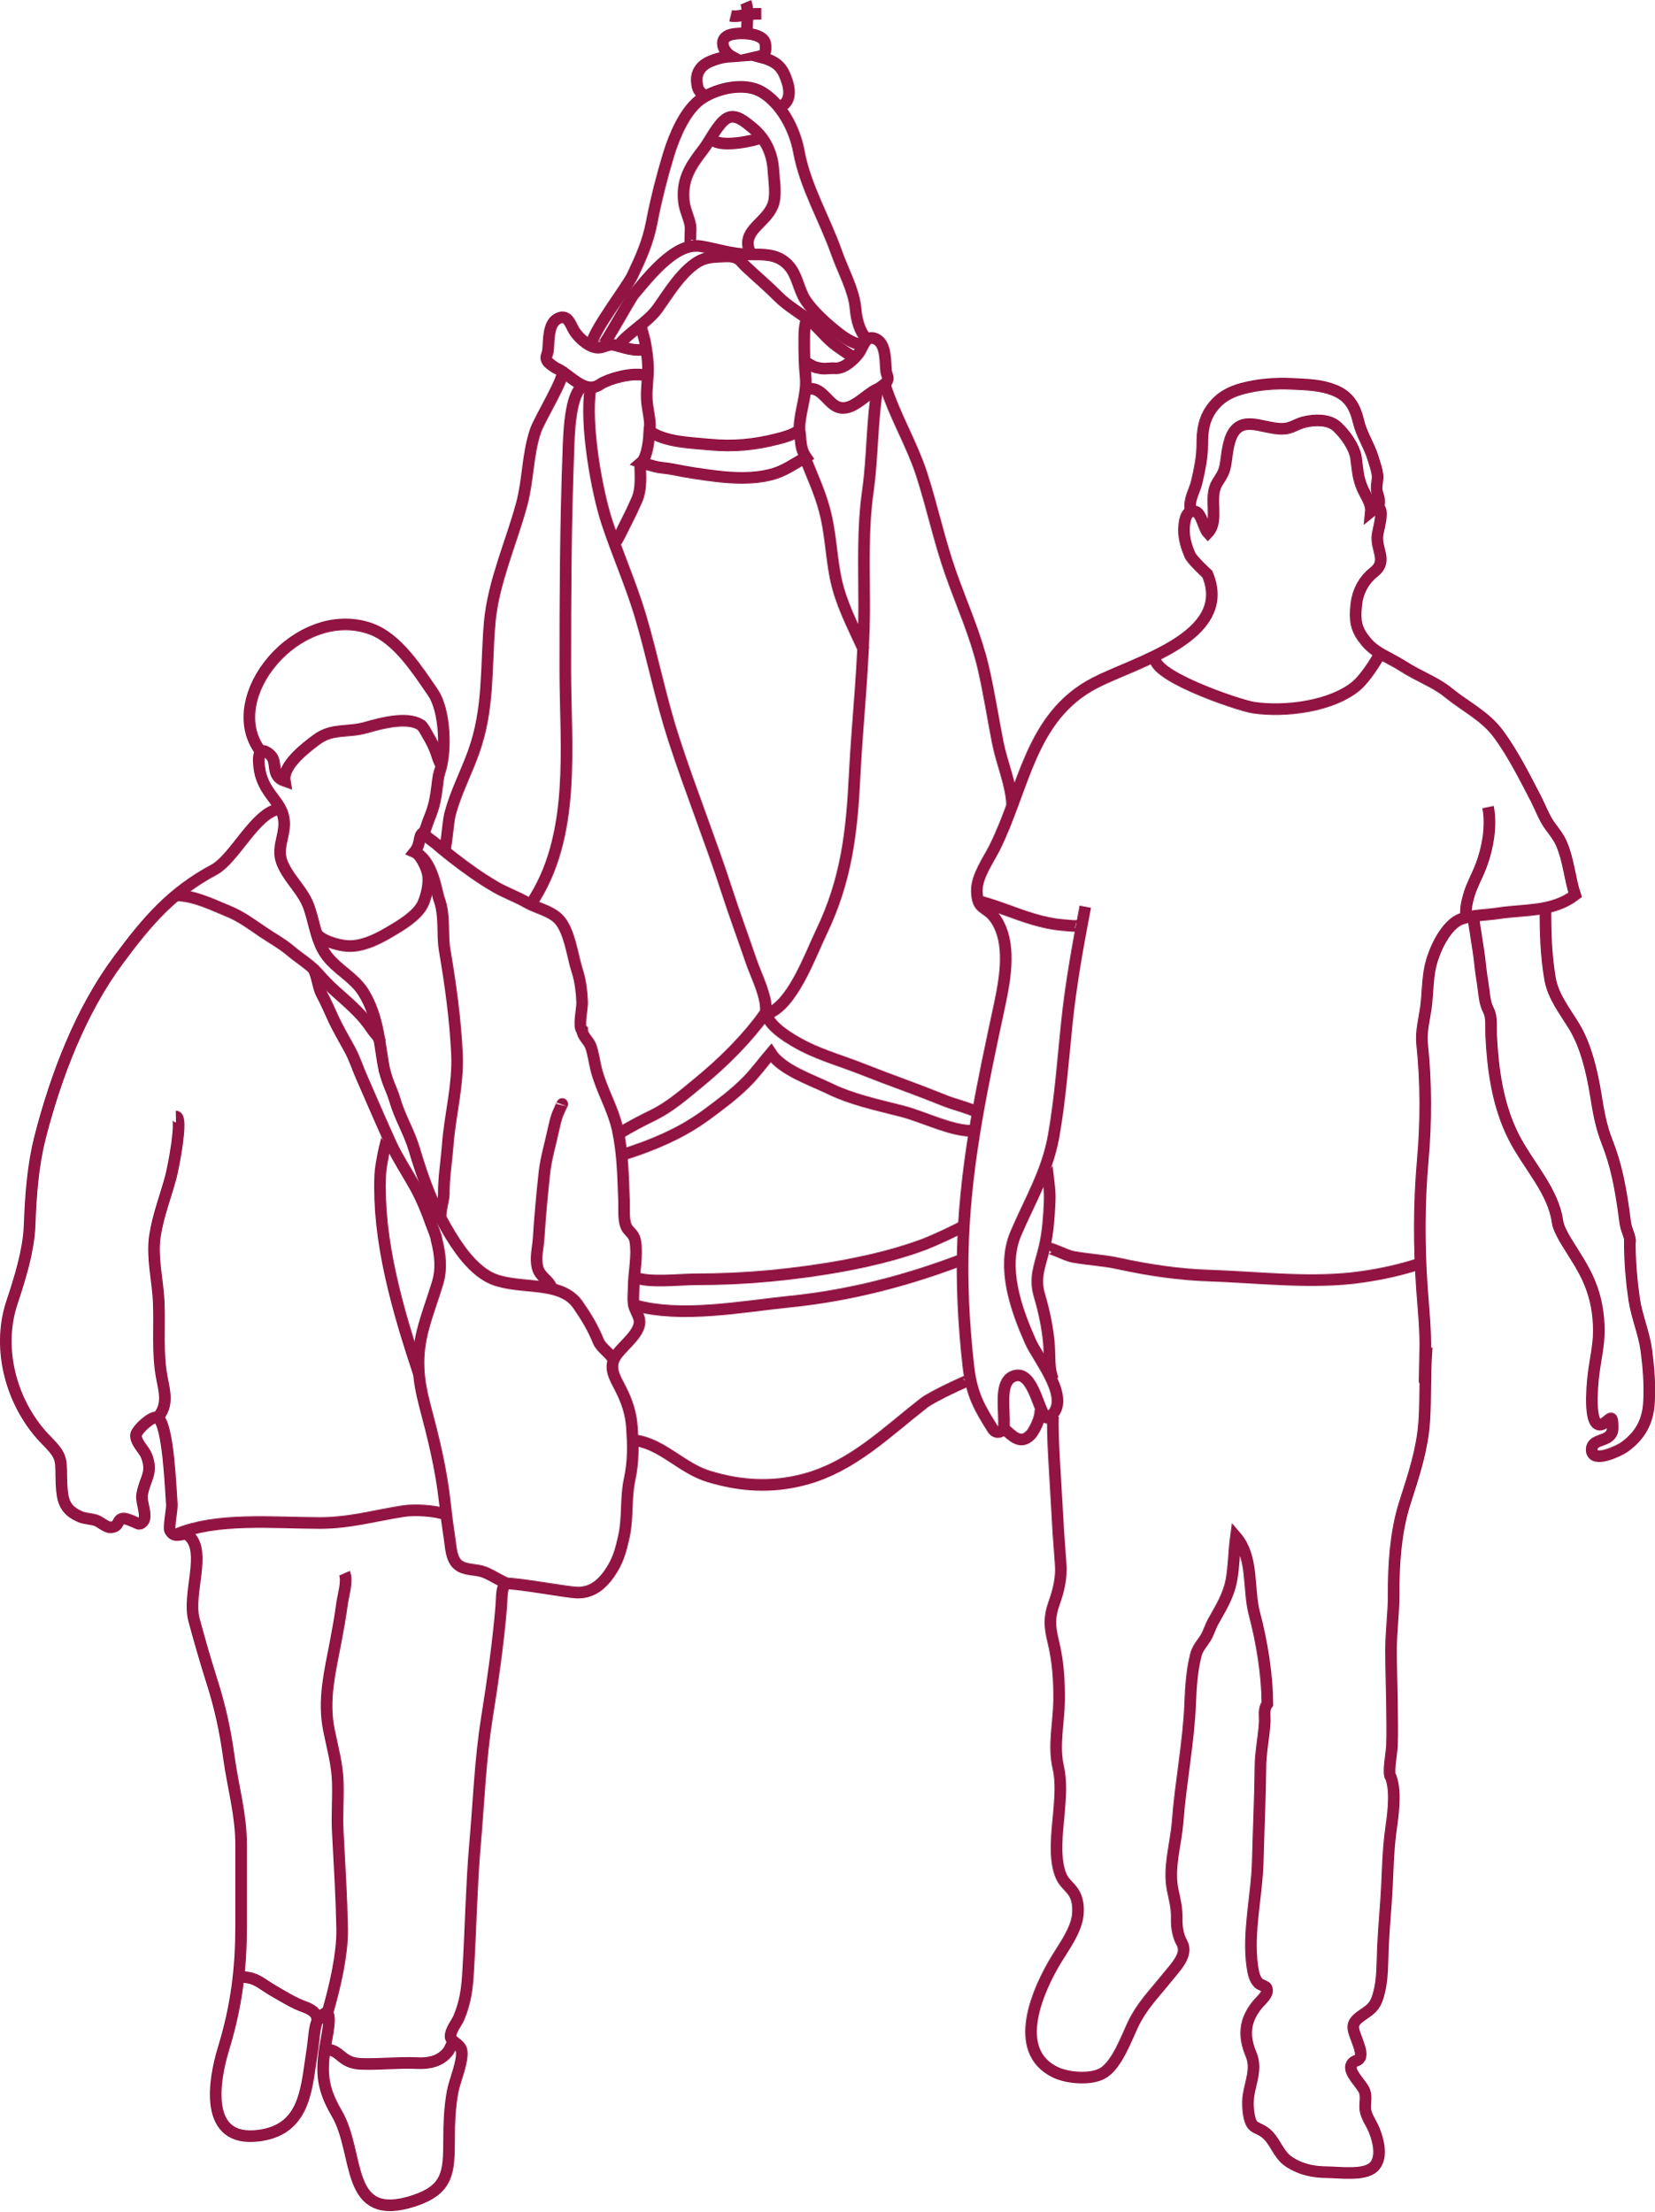
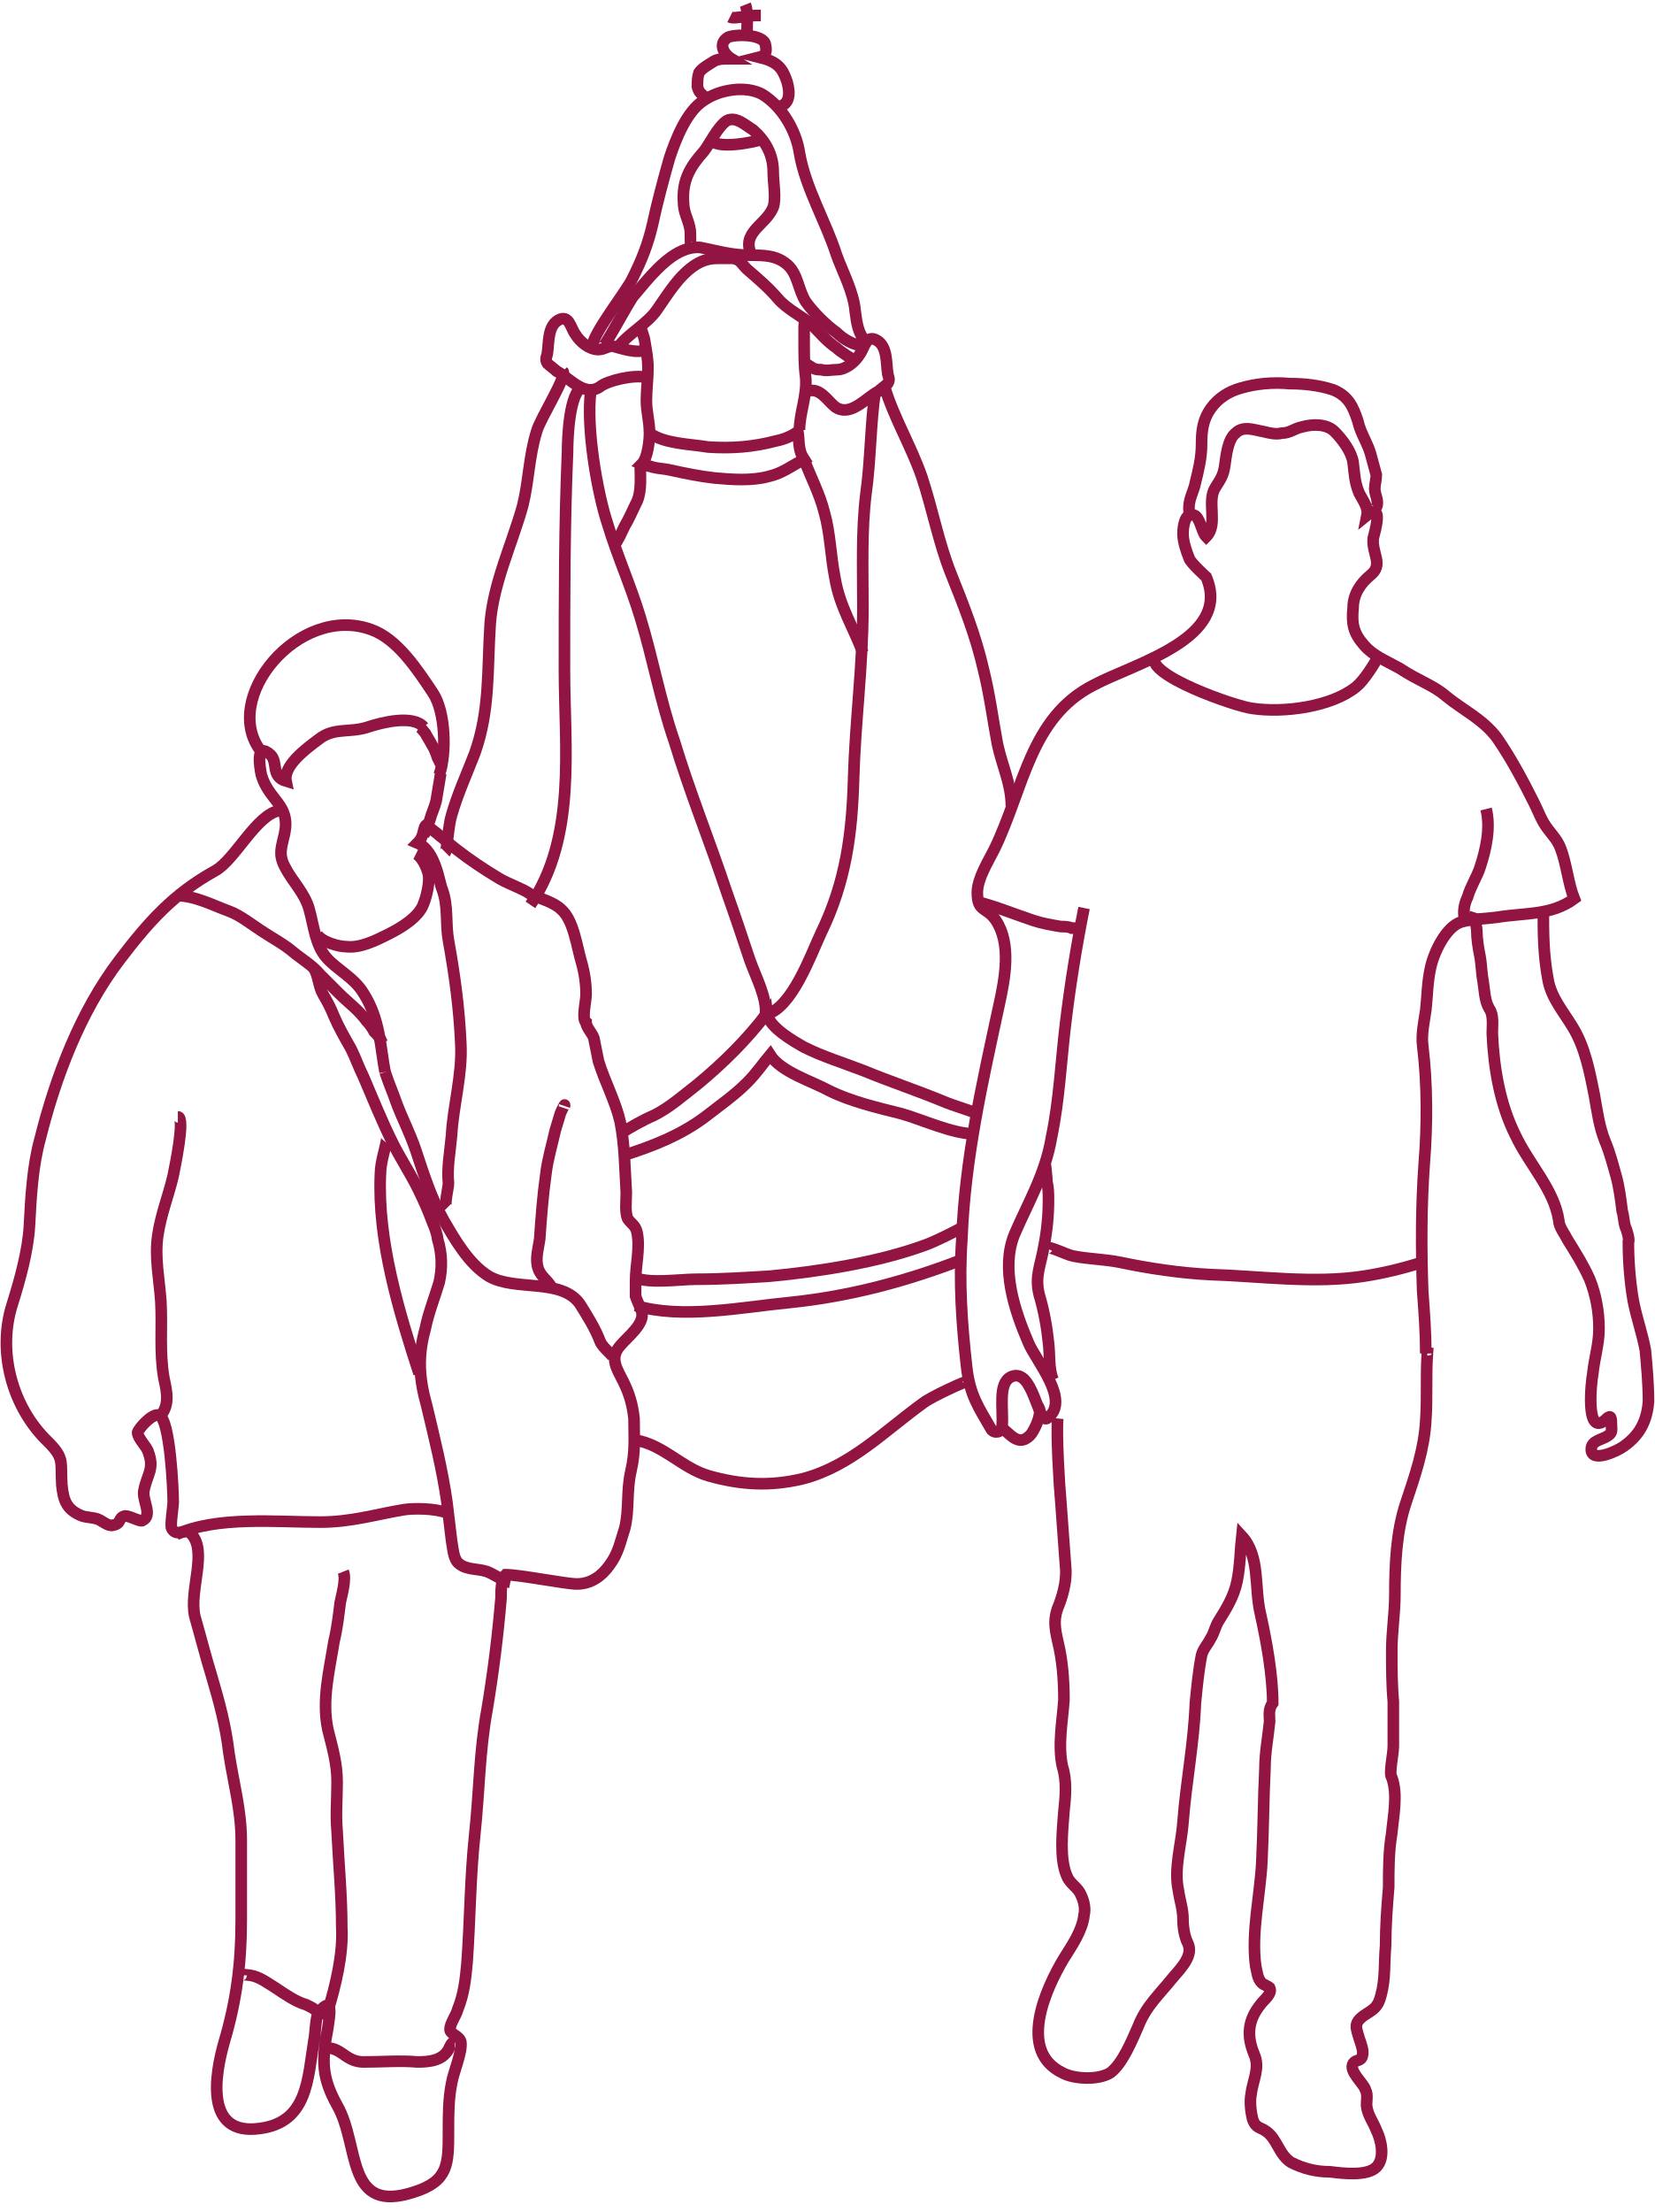
- <svg xmlns="http://www.w3.org/2000/svg" id="Capa_2" data-name="Capa 2" viewBox="0 0 106.79 142.71">
-   <defs>
-     <style>
-       .cls-1 {
-         fill: none;
-         stroke: #911443;
-         stroke-miterlimit: 10;
-         stroke-width: .75px;
-       }
-     </style>
-   </defs>
-   <g id="Capa_36" data-name="Capa 36">
+ <svg xmlns="http://www.w3.org/2000/svg" version="1.1" id="Capa_2_00000139259351482802251060000015239596367512749955_" x="0px" y="0px" viewBox="0 0 107 143" style="enable-background:new 0 0 107 143;" xml:space="preserve">
+   <style type="text/css">
+ 	.st0{fill:none;stroke:#911443;stroke-width:0.75;stroke-miterlimit:10;}
+ </style>
+   <g id="Capa_36">
    <g>
-       <path class="cls-1" d="M70.04,58.52c-.47,2.46-.93,4.98-1.19,7.5s-.43,4.89-.85,7.29c-.42,2.36-1.54,4.18-2.45,6.32-.93,2.2.03,4.88.95,6.96.52,1.17,2.78,3.82,1.18,4.91-.6.28-.88-3.28-2.31-2.66-.9.39-.53,2.08-.58,3.24-.02.37-.51.48-.71.17-.85-1.36-1.38-2.21-1.59-4.11-.3-2.68-.45-5.45-.33-8.21.22-5.23,1.27-10.03,2.35-15.07.38-1.78.76-4.04-.25-5.53-.61-.9-1.2-.53-1.22-1.84-.01-.93.74-1.97,1.14-2.76,1.93-3.87,2.3-8.47,6.45-10.64,2.61-1.37,9-2.97,7.29-7.03,0,0-.99-.91-1.13-1.24-.21-.49-.39-1.07-.38-1.6,0-.4.07-1.38.72-1.21.41.1.54,1.08.82,1.38.77-.8,0-2.28.61-3.24.34-.54.47-.7.56-1.36s.18-1.68.7-2.14,1.25-.24,1.82-.13c.4.08.81.18,1.22.15.49-.03.84-.32,1.31-.43.68-.17,1.61-.19,2.13.31.5.47,1.11,1.3,1.21,1.99.11.8.11,1.3.44,2.04.2.44.57.94.52,1.43,1.11-.92.48,1.12.43,1.5-.14.95.69,1.69-.23,2.41-.63.49-1.05,1.23-1.14,2.09-.12,1.05-.03,1.63.66,2.44.59.7,1.4.95,2.26,1.49,1.16.75,2.19,1.08,3.01,1.76,1.12.92,2.38,1.49,3.27,2.71.94,1.29,1.67,2.76,2.4,4.16.29.57.52,1.22.89,1.73.29.4.55.69.76,1.18.45,1.05.53,2.26.87,3.28-1.47,1.12-3.24.92-4.99,1.19-.73.11-1.64.11-2.33.35-1.02.35-1.78,2.03-2.01,3.02-.2.88-.18,1.82-.3,2.72-.1.72-.32,1.55-.25,2.28.27,2.48.27,5.07.05,7.55-.25,2.82-.25,5.53-.05,8.35.1,1.34.24,2.69.21,4.04.04-.1,0,.02.07.03-.1,1.45-.04,2.91-.13,4.35-.11,1.9-.7,3.61-1.28,5.43-.58,1.85-.71,3.95-.7,5.87,0,1.2-.17,2.36-.17,3.57,0,1.1.04,2.2.06,3.3,0,.98.04,1.92,0,2.89-.02.46-.3,1.84-.06,2.02.36,1.07.1,2.52-.04,3.62-.15,1.19-.17,2.31-.23,3.51s-.19,2.51-.25,3.77c-.05,1.08,0,2.13-.3,3.17-.23.78-.5.89-1.13,1.34-.7.5-.51.82-.26,1.51.1.28.31.77.24,1.07-.08.37-.4.21-.57.52-.28.51.66,1.27.83,1.74.15.43,0,.78.05,1.17.06.49.4.9.58,1.36.26.65.56,1.78-.04,2.36s-2.21.35-2.96.34c-.9,0-1.73-.17-2.47-.65-.79-.5-.91-1.46-1.65-1.96-.43-.29-.73-.23-.89-.75-.14-.44-.18-1.12-.11-1.59.14-.91.55-1.73.17-2.65-.49-1.17-.45-2.16.4-3.21.22-.28.79-.7.59-1.1-.05-.09-.4-.19-.5-.28-.28-.28-.35-.7-.41-1.09-.32-2.2.3-4.59.35-6.8.05-1.99.15-3.98.17-5.97,0-1.04.22-1.98.28-2.99.02-.4-.1-.85.17-1.19,0-1.81-.36-4.04-.83-5.79-.44-1.65-.04-3.65-1.2-5-.13.95-.12,1.91-.3,2.86-.19.97-.68,1.75-1.15,2.59-.2.35-.3.75-.51,1.09-.24.39-.52.65-.63,1.12-.25.98-.32,2.06-.36,3.07-.1,2.56-.62,5.12-.81,7.67-.11,1.43-.62,2.96-.32,4.4.15.73.28,1.15.26,1.92-.01.5.09,1.06.33,1.49.44.77-.44,1.61-.96,2.26-.83,1.04-1.65,1.84-2.22,3.07-.43.92-.98,2.44-1.83,3.03-.77.53-2.35.38-3.13.01-2.94-1.39-1.13-5.39.08-7.36.49-.8,1.23-1.81,1.34-2.77.05-.44.02-.92-.17-1.32-.22-.46-.66-.71-.87-1.16-.53-1.13-.28-2.93-.17-4.16.08-.94.17-2.02-.05-2.94-.32-1.38.04-2.89.06-4.3.01-1.33-.07-2.56-.39-3.85-.22-.9-.26-1.52.06-2.41.29-.81.5-1.66.43-2.54-.11-1.38-.2-2.75-.27-4.14-.05-1.03-.3-4.44-.22-5.39" />
-       <path class="cls-1" d="M63.12,58.15c1.18.29,2.41.84,3.61,1.19.59.17,1.2.31,1.8.36.23.02.49.04.7.06s.59-.05.5.05" />
-       <path class="cls-1" d="M67.96,89.04c-.3-.73-.2-1.56-.27-2.38-.09-.99-.32-2.08-.61-3.05-.35-1.17.05-1.94.32-3.09.23-.97.3-1.99.34-2.97.02-.42-.01-.82-.06-1.22-.03-.3-.14-1.09-.11-1.1" />
-       <path class="cls-1" d="M67.56,80.59c.13-.16,1.2.44,1.65.52.98.19,1.98.22,2.97.44,1.92.42,3.91.72,5.88.78,3.19.11,6.69.55,9.86.08,1.31-.19,2.53-.46,3.76-.87" />
-       <path class="cls-1" d="M74.62,42.27c-.83,1.18,5.33,3.26,6.27,3.4,2.03.31,5.1-.08,6.67-1.43.51-.44,1.22-1.5,1.5-2.07" />
-       <path class="cls-1" d="M76.83,32.97c-.13-.76.28-1.3.4-1.85.19-.81.36-1.62.36-2.45s.09-1.59.6-2.3,1.16-1.06,1.95-1.28c1.04-.28,2.13-.37,3.21-.32.93.05,1.87.06,2.75.41.96.38,1.35,1.08,1.57,2.02.2.86.7,1.55.95,2.4.1.35.24.71.28,1.07.03.29-.07.57-.06.86.02.44.33.79.06,1.19" />
-       <path class="cls-1" d="M94.64,59.21c-.1-.45.03-1,.15-1.41.18-.65.55-1.28.79-1.92.44-1.15.69-2.61.45-3.79" />
-       <path class="cls-1" d="M99.73,58.59c0,1.56.04,3.03.3,4.57.2,1.17.97,2.11,1.56,3.09.77,1.27,1.15,2.94,1.39,4.4.17,1.06.33,2.03.73,3.04.29.74.51,1.47.68,2.23s.29,1.52.4,2.28c.05.33.07.66.15.99.05.2.34.88.24.98,0,1.22.1,2.47.28,3.69.17,1.13.64,2.18.79,3.32.14,1.08.23,2.17.17,3.27-.06,1.29-.57,2.21-1.58,2.94-.38.27-2.07,1.07-2.12.21-.03-.64.74-.57,1.11-.89.26-.23.25-.43.24-.77-.02-.51-.08-.47-.42-.18-1.26,1.06-.88-2.51-.82-2.99.11-.96.35-1.9.35-2.87,0-1.12-.19-2.16-.62-3.18-.38-.9-.94-1.71-1.45-2.54-.22-.36-.55-.95-.59-1.3-.28-2.03-1.88-3.63-2.82-5.47-1.04-2.04-1.36-4.35-1.47-6.61-.02-.49.06-1.16-.17-1.59-.28-.52-.28-1.22-.38-1.79-.09-.53-.15-1.07-.21-1.6s-.17-1.08-.24-1.62c-.04-.27-.19-.92-.07-1.15" />
-       <path class="cls-1" d="M64.8,92.21c.5.42,1.02,1.08,1.69.42.32-.31.93-1.64.5-1.92" />
-       <path class="cls-1" d="M18.01,52.22c-1.53.21-2.87,3.2-4.19,3.91-2.72,1.46-4.29,3.28-6.15,5.79-2.47,3.31-4.06,7.51-5.08,11.47-.47,1.82-.61,3.83-.68,5.7-.06,1.63-.63,3.44-1.14,4.98-1.02,3.05,0,6.68,2.28,8.95,1.08,1.09.85,1.26.92,2.77.05,1.08.21,1.68,1.22,2.11.29.12.72.13,1.01.23s.67.48.96.45c.59-.05.35-.52.79-.57.28-.03.99.38,1.07.35.68-.27.04-1.32.15-1.9.19-1.08.72-1.37.28-2.51-.15-.38-.74-.9-.67-1.35.05-.32,1.04-1.26,1.38-1.1.71.33.86,4.8.93,5.61.02.29-.22,1.48-.12,1.67.34.63.87.02,1.22.34,1.17,1.05-.12,3.74.33,5.43.37,1.38.73,2.62,1.15,3.95.53,1.66.86,3.18,1.1,4.92.27,1.96.8,3.73.79,5.72,0,1.71,0,3.42,0,5.14,0,2.82-.31,5.24-1.13,7.92-.65,2.12-1.3,6.09,2.26,5.64,3.13-.4,3.08-3.21,3.49-5.7.06-.38.11-1.46.33-1.75.96-1.24.73.29.6,1-.41,2.14-.42,3.24.62,5.01,1.53,2.59.45,7.14,5,5.64,2.17-.72,2.25-1.81,2.25-3.94,0-1.1.04-2.06.23-3.11.12-.68.72-2.03.57-2.67-.1-.41-.66-.54-.7-.84-.05-.41.4-.92.54-1.27.42-1.01.53-1.88.59-2.97.17-2.74.21-5.53.45-8.27s.33-5.39.76-8.09c.38-2.37.73-4.83.93-7.22.04-.49-.01-1.24.3-1.46.9,0,3.86.56,4.58.59.93.03,1.58-.49,2.09-1.22.56-.8.74-1.48.95-2.43.26-1.21.1-2.43.36-3.65s.23-2.22.15-3.38c-.06-.87-.31-1.64-.71-2.43s-.87-1.46-.25-2.28c.47-.62,1.59-1.45,1.44-2.23-.07-.34-.32-.66-.37-1.01-.05-.32,0-.7,0-1.02,0-.98.28-2.12.1-3.07-.09-.46-.42-.56-.58-.91-.19-.43-.12-1.2-.14-1.66-.06-1.57-.08-3.06-.41-4.59-.29-1.35-1.05-2.56-1.39-3.91-.12-.49-.18-1.01-.35-1.48-.13-.35-.54-.65-.55-1.02-.27-.17,0-1.38,0-1.77-.02-.67-.11-1.43-.32-2.07-.32-.98-.49-2.68-1.26-3.4-.52-.49-1.38-.66-1.99-1.01-.64-.37-1.35-.62-1.98-.98-.98-.56-1.94-1.25-2.82-1.94-.35-.28-.73-.57-1.06-.87-.22-.19-.72-.49-.83-.72-.34.19-.12.71-.56,1.25,1.18.5,1.41,2.58,1.58,3.03.41,1.09.18,2.21.37,3.33.38,2.23.68,4.42.79,6.67.1,1.97-.46,3.97-.6,5.92-.08,1.05-.26,2.08-.25,3.14,0,.35-.34,1.43-.15,1.63" />
-       <path class="cls-1" d="M28.32,49.97c.53-1.38.41-4.11-.38-5.27-1-1.45-2.29-3.5-4.02-4.12-4.69-1.66-9.75,4.45-7.1,7.92" />
-       <path class="cls-1" d="M24.82,69.14c-.33-1.53-.34-3.45-1.38-5.11-.6-.95-1.68-1.45-2.35-2.34s-.77-2.01-1.13-3.08-1.18-1.72-1.66-2.71c-.38-.78-.21-1.25-.03-2.11.39-1.87-.99-2.14-1.45-3.79-.13-.48-.37-2.16.61-1.29.53.47-.01,1.37.95,1.7-.17-1,1.33-2.14,2.06-2.68,1.02-.76,2.01-.42,3.24-.79.89-.26,2.86-.79,3.61-.03" />
-       <path class="cls-1" d="M27.31,53.82c.14-.2.27-.72.38-.97.15-.36.29-.77.37-1.15.13-.59.16-1.21.27-1.79" />
-       <path class="cls-1" d="M20.41,60.22c.29.48,1.37.78,1.93.83.91.09,1.9-.37,2.67-.82s1.96-1.12,2.31-1.96c.22-.53.42-1.36.27-1.94-.1-.4-.43-1.09-.77-1.32" />
-       <path class="cls-1" d="M11.33,57.79c1.18,0,2.33.58,3.4,1.02.84.34,1.52.86,2.26,1.36.58.39,1.21.73,1.75,1.19.58.49,1.26.89,1.76,1.45.37.42.75.82,1.17,1.19.64.57,1.27,1.1,1.82,1.75.21.25.38.48.55.74.16.24.43.44.48.74" />
-       <path class="cls-1" d="M20.18,62.47c.3.47.32,1.22.58,1.7s.46.94.69,1.45c.32.72.74,1.41,1.11,2.1.31.56.51,1.2.77,1.79.63,1.43,1.24,2.87,1.89,4.29.45.99,1.08,1.91,1.6,2.86.42.77.72,1.52,1.01,2.34.08.22.34.82.34,1.01.26,1.03.33,1.91.08,2.76-.3,1.01-.67,1.96-.94,2.98-.47,1.77-.36,3.22.11,4.98.55,2.06,1.04,4.05,1.28,6.18.09.83.2,1.69.33,2.52.07.48.1,1.16.48,1.52.46.44,1.21.3,1.77.53.51.21,1.01.56,1.46.73" />
-       <path class="cls-1" d="M39.55,87.77c-.05-.34-.74-.73-.93-1.19-.34-.85-.8-1.62-1.34-2.39-1.2-1.7-4.18-.82-5.86-1.84-1.27-.76-2.24-2.37-2.92-3.63-.75-1.37-1.31-3.01-1.76-4.52-.35-1.18-.94-2.08-1.27-3.24-.19-.64-.44-1-.66-1.9" />
-       <path class="cls-1" d="M27.04,88.7c-1.32-3.98-2.7-8.58-2.5-12.91.02-.42.13-.92.2-1.33s.34-1.2.19-1.14" />
-       <path class="cls-1" d="M11.32,99.06c2.58-1.15,6.45-.76,9.3-.76,1.95,0,3.57-.48,5.43-.77.64-.1,1.96-.06,2.75.23" />
-       <path class="cls-1" d="M10.18,91.48c.66-.74.47-1.55.28-2.48-.33-1.67-.14-3.33-.22-5.03-.07-1.36-.45-2.85-.24-4.21s.71-2.59,1.04-3.86c.14-.54.8-3.85.31-3.84" />
-       <path class="cls-1" d="M35.59,83.11c-.17-.51-.74-.68-.9-1.3s.03-1.25.07-1.9c.09-1.39.22-2.82.37-4.2.1-.94.4-1.92.59-2.83.07-.33.15-.65.26-.96.05-.14.4-.9.3-.63" />
-       <path class="cls-1" d="M28.42,49.56c.08-.17-.13-.52-.18-.69-.09-.32-.22-.64-.37-.94-.12-.25-.28-.48-.41-.73-.08-.14-.19-.35-.35-.41" />
-       <path class="cls-1" d="M21.14,129.87c.46-1.58.97-3.73.94-5.39-.04-2.06-.17-4.12-.28-6.2-.06-1.07.03-2.14,0-3.21-.03-1.19-.34-2.24-.57-3.39-.4-1.95.06-3.77.42-5.66.16-.83.31-1.67.42-2.5.07-.54.38-1.48.16-1.98" />
-       <path class="cls-1" d="M20.45,130.4c.08-.49-.44-.74-.8-.87-.71-.25-1.39-.69-2.04-1.06-.51-.29-1-.74-1.59-.83-.13-.02-.55-.09-.6-.02" />
-       <path class="cls-1" d="M21.09,132.29c.4-.01.66.2.96.45.41.34.77.45,1.31.47,1.19.04,2.37-.11,3.55-.05.78.04,1.56-.12,2.04-.8.12-.17.18-.47.37-.55" />
-       <path class="cls-1" d="M41.04,92.97c1.77.28,2.96,1.8,4.72,2.33,2.06.62,4.04.74,6.13.19,3.1-.81,5.34-3.08,7.75-4.95.53-.41,2.9-1.51,2.88-1.44" />
-       <path class="cls-1" d="M62.18,81.26c-3.59,1.38-7.34,2.36-11.2,2.75-3.08.31-7.04,1.09-10.05.22" />
-       <path class="cls-1" d="M40.98,82.44c.89.38,2.89.13,3.94.13,1.6,0,3.17-.07,4.75-.22,3.16-.3,6.97-.91,9.98-2.04.58-.22,2.2-.96,2.53-1.19" />
-       <path class="cls-1" d="M40.21,74.52c1.87-.59,3.69-1.34,5.31-2.52.94-.69,1.86-1.37,2.68-2.2.57-.58,1.04-1.23,1.55-1.83.7,1.09,2.65,1.74,3.78,2.29,1.44.71,3.13,1.06,4.68,1.46,1.44.37,3.31,1.35,4.67,1.26" />
-       <path class="cls-1" d="M39.99,73.15c.58-.39,1.54-.87,2.21-1.2,1.04-.52,1.9-1.27,2.79-2,1.69-1.38,3.21-2.89,4.45-4.62.1.92,1.7,1.82,2.44,2.2,1.21.61,2.55.99,3.81,1.49,1.73.69,3.49,1.29,5.23,2,.69.28,1.53.46,2.16.77" />
-       <path class="cls-1" d="M49.41,65.45c.14-1.1-.61-2.44-.95-3.46-.5-1.47-1.05-2.95-1.53-4.43-1.07-3.31-2.36-6.51-3.44-9.83-.86-2.64-1.4-5.43-2.18-8.04-.61-2.02-1.49-4.01-2.13-5.95-.68-2.07-1.43-6.33-1.08-8.63" />
-       <path class="cls-1" d="M49.38,65.47c1.71-.4,2.91-3.83,3.64-5.34,1.59-3.31,1.95-6.38,2.13-10.01s.62-7.31.62-11.04c0-2.47-.11-4.99.24-7.39.3-2.08.27-4.7.62-6.63" />
-       <path class="cls-1" d="M51.98,23.35c.45.29.55.35.97.42.36.06.62-.03.95,0,.57.03,1.18-.53,1.51-.96.3-.38.43-1.26,1.12-.93s.58,1.5.66,2.11c.04.25.2.4.03.66-.09.14-.5.42-.58.45-.84.35-1.81,1.73-2.81,1.04-.54-.37-.98-1.27-1.77-1" />
-       <path class="cls-1" d="M39.93,22.29c.58-.8,1.86-1.47,2.51-2.38.73-1.02,1.41-2.19,2.45-2.92.46-.32.9-.39,1.46-.42.29-.01.66-.05.94.01.47.1.53.34.88.66.68.64,1.39,1.23,2.04,1.89s1.47,1.08,2.17,1.67c.53.45,1,1.09,1.59,1.51.25.18,1.07.78,1.25.77" />
-       <path class="cls-1" d="M38.83,22.37c.17-.04,1.84-3.1,2.07-3.37.5-.59.99-1.2,1.54-1.74.74-.72,1.74-1.54,2.78-1.37s2.02.53,3.17.53c.89,0,1.73-.04,2.41.62s.7,1.64,1.22,2.39c.47.69,1.34,1.48,1.99,1.99.43.35,1.21.9,1.71.77" />
-       <path class="cls-1" d="M44.61,15.83c-.14,0,0-1-.06-1.3-.1-.52-.37-1.01-.42-1.56-.14-1.39.43-2.26,1.26-3.33.42-.54.93-1.65,1.51-2s1.22.26,1.67.62c.83.68,1.28,1.65,1.34,2.73.04.7.22,1.66-.05,2.3-.53,1.22-2.1,1.61-1.43,3.07" />
-       <path class="cls-1" d="M45.92,8.89c.24.73,2.77.22,3.3-.04" />
-       <path class="cls-1" d="M38.17,22.25c.04-.81,2.27-3.7,2.63-4.44.57-1.2,1.02-2.19,1.27-3.52.27-1.42.65-2.9,1.07-4.29.36-1.19,1.09-2.97,2.19-3.67,1-.65,2.72-1.03,3.8-.41,1.3.75,2.16,2.43,2.42,3.84.42,2.31,1.68,4.38,2.44,6.55.39,1.11,1.12,2.42,1.22,3.59.07.78.25,1.46.74,2.02" />
-       <path class="cls-1" d="M57.11,24.83c.61,1.98,1.73,3.8,2.37,5.78.68,2.1,1.13,4.26,1.86,6.34.73,2.08,1.63,4.03,2.13,6.2.37,1.61.61,3.21.93,4.82.28,1.37.86,2.64.92,3.99v-.28" />
-       <path class="cls-1" d="M28.65,54.93c.15-.09.25-1.82.39-2.38.36-1.38,1.04-2.66,1.52-4,1.01-2.81.79-5.42,1.04-8.35.22-2.58,1.38-5.13,2.06-7.63.43-1.57.38-3.24.9-4.77.25-.75,2-3.58,1.71-3.86" />
-       <path class="cls-1" d="M34.24,58.38c2.98-4.38,2.24-10.21,2.24-15.2,0-4.69.02-9.4.2-14.08.03-.79.07-3.92,1.03-4.2" />
-       <path class="cls-1" d="M41.72,22.48c-.59.31-1.7-.14-2.12-.22-.34-.06-.63.16-.95.18-.57.03-1.18-.53-1.51-.96-.3-.38-.43-1.26-1.12-.93s-.58,1.5-.66,2.11c-.04.25-.2.4-.03.66.09.14.5.42.58.45.84.35,1.81,1.73,2.81,1.04.54-.37,2.17-.83,2.96-.56" />
-       <path class="cls-1" d="M41.92,27.83c1.03.71,2.63.74,3.85.86,1.54.15,2.91.02,4.39-.36.49-.12,1.04-.28,1.44-.58.1.66.02,1.19.41,1.75-.75.43-1.43.93-2.3,1.14-1.12.28-2.38.23-3.51.09-.94-.11-1.88-.26-2.82-.45-.41-.08-.82-.08-1.21-.2-.26-.08-.31-.07-.79-.23.41-.35.51-1.57.53-2.06.06-.02-.02.16,0,.03Z" />
-       <path class="cls-1" d="M39.63,35.14c.32-.43.49-.87.72-1.31.27-.52.52-1.04.75-1.57.32-.73.22-1.58.21-2.37" />
-       <path class="cls-1" d="M51.94,29.52c.44,1.11.96,2.23,1.27,3.39.38,1.4.42,2.85.69,4.26.33,1.75,1.15,3.23,1.85,4.8" />
-       <path class="cls-1" d="M51.59,27.69c0-1.08.51-2.23.4-3.35-.08-.78-.09-1.55-.09-2.35,0-.3,0-.59.04-.88.02-.1.05-.35.12-.45" />
-       <path class="cls-1" d="M41.94,27.72c.05-.63-.17-1.32-.2-1.95-.04-.7.1-1.38.08-2.08-.02-.58-.1-1.14-.21-1.7-.04-.19-.28-1-.26-1.02" />
-       <path class="cls-1" d="M45.47,6.2c-.26-.26-.42-.32-.48-.74-.05-.33-.04-.61.13-.91.2-.35.56-.54.93-.67s.62-.2,1.16-.24c-.49-.27-.87-1.04-.21-1.35.52-.24,2.29-.22,2.39.54.07.52-.02.73-.42.82,1.23.32,1.53.7,1.84,1.65.22.67.15,1.46-.58,1.59" />
-       <path class="cls-1" d="M48.13.15c.21.5.06,1.43.06,2.01" />
-       <path class="cls-1" d="M49.13.89c-.41,0-.76.01-1.16.09-.25.05-.57.1-.82.04" />
+       <path class="st0" d="M70.1,58.7c-0.5,2.5-0.9,5-1.2,7.5c-0.3,2.5-0.4,4.9-0.9,7.3c-0.4,2.4-1.5,4.2-2.4,6.3c-0.9,2.2,0,4.9,0.9,7    c0.5,1.2,2.8,3.8,1.2,4.9c-0.6,0.3-0.9-3.3-2.3-2.7c-0.9,0.4-0.5,2.1-0.6,3.2c0,0.4-0.5,0.5-0.7,0.2c-0.8-1.4-1.4-2.2-1.6-4.1    c-0.3-2.7-0.5-5.4-0.3-8.2c0.2-5.2,1.3-10,2.4-15.1c0.4-1.8,0.8-4-0.2-5.5c-0.6-0.9-1.2-0.5-1.2-1.8c0-0.9,0.7-2,1.1-2.8    c1.9-3.9,2.3-8.5,6.4-10.6c2.6-1.4,9-3,7.3-7c0,0-1-0.9-1.1-1.2c-0.2-0.5-0.4-1.1-0.4-1.6c0-0.4,0.1-1.4,0.7-1.2    c0.4,0.1,0.5,1.1,0.8,1.4c0.8-0.8,0-2.3,0.6-3.2c0.3-0.5,0.5-0.7,0.6-1.4s0.2-1.7,0.7-2.1c0.5-0.5,1.2-0.2,1.8-0.1    c0.4,0.1,0.8,0.2,1.2,0.1c0.5,0,0.8-0.3,1.3-0.4c0.7-0.2,1.6-0.2,2.1,0.3c0.5,0.5,1.1,1.3,1.2,2c0.1,0.8,0.1,1.3,0.4,2    c0.2,0.4,0.6,0.9,0.5,1.4c1.1-0.9,0.5,1.1,0.4,1.5c-0.1,1,0.7,1.7-0.2,2.4c-0.6,0.5-1.1,1.2-1.1,2.1c-0.1,1,0,1.6,0.7,2.4    c0.6,0.7,1.4,1,2.3,1.5c1.2,0.8,2.2,1.1,3,1.8c1.1,0.9,2.4,1.5,3.3,2.7c0.9,1.3,1.7,2.8,2.4,4.2c0.3,0.6,0.5,1.2,0.9,1.7    c0.3,0.4,0.6,0.7,0.8,1.2c0.4,1,0.5,2.3,0.9,3.3c-1.5,1.1-3.2,0.9-5,1.2c-0.7,0.1-1.6,0.1-2.3,0.3c-1,0.3-1.8,2-2,3    c-0.2,0.9-0.2,1.8-0.3,2.7c-0.1,0.7-0.3,1.6-0.2,2.3c0.3,2.5,0.3,5.1,0.1,7.6c-0.2,2.8-0.2,5.5-0.1,8.3c0.1,1.3,0.2,2.7,0.2,4    c0-0.1,0,0,0.1,0c-0.1,1.4,0,2.9-0.1,4.3c-0.1,1.9-0.7,3.6-1.3,5.4c-0.6,1.8-0.7,3.9-0.7,5.9c0,1.2-0.2,2.4-0.2,3.6    c0,1.1,0,2.2,0.1,3.3c0,1,0,1.9,0,2.9c0,0.5-0.3,1.8-0.1,2c0.4,1.1,0.1,2.5,0,3.6c-0.2,1.2-0.2,2.3-0.2,3.5    c-0.1,1.2-0.2,2.5-0.2,3.8c-0.1,1.1,0,2.1-0.3,3.2c-0.2,0.8-0.5,0.9-1.1,1.3c-0.7,0.5-0.5,0.8-0.3,1.5c0.1,0.3,0.3,0.8,0.2,1.1    c-0.1,0.4-0.4,0.2-0.6,0.5c-0.3,0.5,0.7,1.3,0.8,1.7c0.2,0.4,0,0.8,0.1,1.2c0.1,0.5,0.4,0.9,0.6,1.4c0.3,0.6,0.6,1.8,0,2.4    c-0.6,0.6-2.2,0.4-3,0.3c-0.9,0-1.7-0.2-2.5-0.6c-0.8-0.5-0.9-1.5-1.6-2c-0.4-0.3-0.7-0.2-0.9-0.8c-0.1-0.4-0.2-1.1-0.1-1.6    c0.1-0.9,0.6-1.7,0.2-2.6c-0.5-1.2-0.4-2.2,0.4-3.2c0.2-0.3,0.8-0.7,0.6-1.1c-0.1-0.1-0.4-0.2-0.5-0.3c-0.3-0.3-0.3-0.7-0.4-1.1    c-0.3-2.2,0.3-4.6,0.4-6.8c0.1-2,0.1-4,0.2-6c0-1,0.2-2,0.3-3c0-0.4-0.1-0.8,0.2-1.2c0-1.8-0.4-4-0.8-5.8c-0.4-1.7,0-3.7-1.2-5    c-0.1,0.9-0.1,1.9-0.3,2.9c-0.2,1-0.7,1.8-1.2,2.6c-0.2,0.3-0.3,0.8-0.5,1.1c-0.2,0.4-0.5,0.7-0.6,1.1c-0.2,1-0.3,2.1-0.4,3.1    c-0.1,2.6-0.6,5.1-0.8,7.7c-0.1,1.4-0.6,3-0.3,4.4c0.1,0.7,0.3,1.2,0.3,1.9c0,0.5,0.1,1.1,0.3,1.5c0.4,0.8-0.4,1.6-1,2.3    c-0.8,1-1.7,1.8-2.2,3.1c-0.4,0.9-1,2.4-1.8,3c-0.8,0.5-2.4,0.4-3.1,0c-2.9-1.4-1.1-5.4,0.1-7.4c0.5-0.8,1.2-1.8,1.3-2.8    c0.1-0.4,0-0.9-0.2-1.3c-0.2-0.5-0.7-0.7-0.9-1.2c-0.5-1.1-0.3-2.9-0.2-4.2c0.1-0.9,0.2-2-0.1-2.9c-0.3-1.4,0-2.9,0.1-4.3    c0-1.3-0.1-2.6-0.4-3.8c-0.2-0.9-0.3-1.5,0.1-2.4c0.3-0.8,0.5-1.7,0.4-2.5c-0.1-1.4-0.2-2.8-0.3-4.1c-0.1-1-0.3-4.4-0.2-5.4" />
+       <path class="st0" d="M63.2,58.3c1.2,0.3,2.4,0.8,3.6,1.2c0.6,0.2,1.2,0.3,1.8,0.4c0.2,0,0.5,0,0.7,0.1c0.2,0,0.6,0,0.5,0" />
+       <path class="st0" d="M68.1,89.2c-0.3-0.7-0.2-1.6-0.3-2.4c-0.1-1-0.3-2.1-0.6-3.1c-0.3-1.2,0.1-1.9,0.3-3.1c0.2-1,0.3-2,0.3-3    c0-0.4,0-0.8-0.1-1.2c0-0.3-0.1-1.1-0.1-1.1" />
+       <path class="st0" d="M67.7,80.7c0.1-0.2,1.2,0.4,1.7,0.5c1,0.2,2,0.2,3,0.4c1.9,0.4,3.9,0.7,5.9,0.8c3.2,0.1,6.7,0.6,9.9,0.1    c1.3-0.2,2.5-0.5,3.8-0.9" />
+       <path class="st0" d="M74.7,42.4c-0.8,1.2,5.3,3.3,6.3,3.4c2,0.3,5.1-0.1,6.7-1.4c0.5-0.4,1.2-1.5,1.5-2.1" />
+       <path class="st0" d="M76.9,33.1c-0.1-0.8,0.3-1.3,0.4-1.9c0.2-0.8,0.4-1.6,0.4-2.5s0.1-1.6,0.6-2.3c0.5-0.7,1.2-1.1,1.9-1.3    c1-0.3,2.1-0.4,3.2-0.3c0.9,0,1.9,0.1,2.8,0.4c1,0.4,1.3,1.1,1.6,2c0.2,0.9,0.7,1.5,0.9,2.4c0.1,0.4,0.2,0.7,0.3,1.1    c0,0.3-0.1,0.6-0.1,0.9c0,0.4,0.3,0.8,0.1,1.2" />
+       <path class="st0" d="M94.7,59.4c-0.1-0.5,0-1,0.2-1.4c0.2-0.7,0.6-1.3,0.8-1.9c0.4-1.2,0.7-2.6,0.4-3.8" />
+       <path class="st0" d="M99.8,58.7c0,1.6,0,3,0.3,4.6c0.2,1.2,1,2.1,1.6,3.1c0.8,1.3,1.1,2.9,1.4,4.4c0.2,1.1,0.3,2,0.7,3    c0.3,0.7,0.5,1.5,0.7,2.2s0.3,1.5,0.4,2.3c0.1,0.3,0.1,0.7,0.2,1c0.1,0.2,0.3,0.9,0.2,1c0,1.2,0.1,2.5,0.3,3.7    c0.2,1.1,0.6,2.2,0.8,3.3c0.1,1.1,0.2,2.2,0.2,3.3c-0.1,1.3-0.6,2.2-1.6,2.9c-0.4,0.3-2.1,1.1-2.1,0.2c0-0.6,0.7-0.6,1.1-0.9    c0.3-0.2,0.2-0.4,0.2-0.8c0-0.5-0.1-0.5-0.4-0.2c-1.3,1.1-0.9-2.5-0.8-3c0.1-1,0.4-1.9,0.4-2.9c0-1.1-0.2-2.2-0.6-3.2    c-0.4-0.9-0.9-1.7-1.4-2.5c-0.2-0.4-0.6-0.9-0.6-1.3c-0.3-2-1.9-3.6-2.8-5.5c-1-2-1.4-4.3-1.5-6.6c0-0.5,0.1-1.2-0.2-1.6    c-0.3-0.5-0.3-1.2-0.4-1.8c-0.1-0.5-0.1-1.1-0.2-1.6s-0.2-1.1-0.2-1.6c0-0.3-0.2-0.9-0.1-1.2" />
+       <path class="st0" d="M64.9,92.4c0.5,0.4,1,1.1,1.7,0.4c0.3-0.3,0.9-1.6,0.5-1.9" />
+       <path class="st0" d="M18.1,52.4c-1.5,0.2-2.9,3.2-4.2,3.9c-2.7,1.5-4.3,3.3-6.2,5.8c-2.5,3.3-4.1,7.5-5.1,11.5    c-0.5,1.8-0.6,3.8-0.7,5.7c-0.1,1.6-0.6,3.4-1.1,5c-1,3.1,0,6.7,2.3,8.9c1.1,1.1,0.8,1.3,0.9,2.8C4.1,97,4.3,97.6,5.3,98    c0.3,0.1,0.7,0.1,1,0.2s0.7,0.5,1,0.4c0.6-0.1,0.3-0.5,0.8-0.6c0.3,0,1,0.4,1.1,0.3c0.7-0.3,0-1.3,0.1-1.9    c0.2-1.1,0.7-1.4,0.3-2.5c-0.1-0.4-0.7-0.9-0.7-1.3c0.1-0.3,1-1.3,1.4-1.1c0.7,0.3,0.9,4.8,0.9,5.6c0,0.3-0.2,1.5-0.1,1.7    c0.3,0.6,0.9,0,1.2,0.3c1.2,1.1-0.1,3.7,0.3,5.4c0.4,1.4,0.7,2.6,1.1,3.9c0.5,1.7,0.9,3.2,1.1,4.9c0.3,2,0.8,3.7,0.8,5.7    c0,1.7,0,3.4,0,5.1c0,2.8-0.3,5.2-1.1,7.9c-0.6,2.1-1.3,6.1,2.3,5.6c3.1-0.4,3.1-3.2,3.5-5.7c0.1-0.4,0.1-1.5,0.3-1.8    c1-1.2,0.7,0.3,0.6,1c-0.4,2.1-0.4,3.2,0.6,5c1.5,2.6,0.5,7.1,5,5.6c2.2-0.7,2.2-1.8,2.2-3.9c0-1.1,0-2.1,0.2-3.1    c0.1-0.7,0.7-2,0.6-2.7c-0.1-0.4-0.7-0.5-0.7-0.8c0-0.4,0.4-0.9,0.5-1.3c0.4-1,0.5-1.9,0.6-3c0.2-2.7,0.2-5.5,0.5-8.3    s0.3-5.4,0.8-8.1c0.4-2.4,0.7-4.8,0.9-7.2c0-0.5,0-1.2,0.3-1.5c0.9,0,3.9,0.6,4.6,0.6c0.9,0,1.6-0.5,2.1-1.2    c0.6-0.8,0.7-1.5,1-2.4c0.3-1.2,0.1-2.4,0.4-3.7s0.2-2.2,0.2-3.4c-0.1-0.9-0.3-1.6-0.7-2.4s-0.9-1.5-0.2-2.3    c0.5-0.6,1.6-1.4,1.4-2.2c-0.1-0.3-0.3-0.7-0.4-1c0-0.3,0-0.7,0-1c0-1,0.3-2.1,0.1-3.1c-0.1-0.5-0.4-0.6-0.6-0.9    c-0.2-0.4-0.1-1.2-0.1-1.7c-0.1-1.6-0.1-3.1-0.4-4.6c-0.3-1.3-1-2.6-1.4-3.9c-0.1-0.5-0.2-1-0.3-1.5c-0.1-0.3-0.5-0.7-0.5-1    c-0.3-0.2,0-1.4,0-1.8c0-0.7-0.1-1.4-0.3-2.1c-0.3-1-0.5-2.7-1.3-3.4c-0.5-0.5-1.4-0.7-2-1c-0.6-0.4-1.3-0.6-2-1    c-1-0.6-1.9-1.2-2.8-1.9c-0.4-0.3-0.7-0.6-1.1-0.9c-0.2-0.2-0.7-0.5-0.8-0.7c-0.3,0.2-0.1,0.7-0.6,1.2c1.2,0.5,1.4,2.6,1.6,3    c0.4,1.1,0.2,2.2,0.4,3.3c0.4,2.2,0.7,4.4,0.8,6.7c0.1,2-0.5,4-0.6,5.9c-0.1,1.1-0.3,2.1-0.2,3.1c0,0.3-0.3,1.4-0.1,1.6" />
+       <path class="st0" d="M28.4,50.1c0.5-1.4,0.4-4.1-0.4-5.3c-1-1.5-2.3-3.5-4-4.1c-4.7-1.7-9.8,4.5-7.1,7.9" />
+       <path class="st0" d="M24.9,69.3c-0.3-1.5-0.3-3.4-1.4-5.1c-0.6-1-1.7-1.5-2.4-2.3s-0.8-2-1.1-3.1S18.9,57,18.4,56    c-0.4-0.8-0.2-1.2,0-2.1c0.4-1.9-1-2.1-1.5-3.8c-0.1-0.5-0.4-2.2,0.6-1.3c0.5,0.5,0,1.4,1,1.7c-0.2-1,1.3-2.1,2.1-2.7    c1-0.8,2-0.4,3.2-0.8c0.9-0.3,2.9-0.8,3.6,0" />
+       <path class="st0" d="M27.4,54c0.1-0.2,0.3-0.7,0.4-1c0.1-0.4,0.3-0.8,0.4-1.2c0.1-0.6,0.2-1.2,0.3-1.8" />
+       <path class="st0" d="M20.5,60.4c0.3,0.5,1.4,0.8,1.9,0.8c0.9,0.1,1.9-0.4,2.7-0.8s2-1.1,2.3-2c0.2-0.5,0.4-1.4,0.3-1.9    c-0.1-0.4-0.4-1.1-0.8-1.3" />
+       <path class="st0" d="M11.4,57.9c1.2,0,2.3,0.6,3.4,1c0.8,0.3,1.5,0.9,2.3,1.4c0.6,0.4,1.2,0.7,1.8,1.2c0.6,0.5,1.3,0.9,1.8,1.5    c0.4,0.4,0.8,0.8,1.2,1.2c0.6,0.6,1.3,1.1,1.8,1.8c0.2,0.2,0.4,0.5,0.5,0.7c0.2,0.2,0.4,0.4,0.5,0.7" />
+       <path class="st0" d="M20.3,62.6c0.3,0.5,0.3,1.2,0.6,1.7s0.5,0.9,0.7,1.4c0.3,0.7,0.7,1.4,1.1,2.1c0.3,0.6,0.5,1.2,0.8,1.8    c0.6,1.4,1.2,2.9,1.9,4.3c0.5,1,1.1,1.9,1.6,2.9c0.4,0.8,0.7,1.5,1,2.3c0.1,0.2,0.3,0.8,0.3,1c0.3,1,0.3,1.9,0.1,2.8    c-0.3,1-0.7,2-0.9,3c-0.5,1.8-0.4,3.2,0.1,5c0.5,2.1,1,4.1,1.3,6.2c0.1,0.8,0.2,1.7,0.3,2.5c0.1,0.5,0.1,1.2,0.5,1.5    c0.5,0.4,1.2,0.3,1.8,0.5c0.5,0.2,1,0.6,1.5,0.7" />
+       <path class="st0" d="M39.7,87.9c0-0.3-0.7-0.7-0.9-1.2c-0.3-0.8-0.8-1.6-1.3-2.4c-1.2-1.7-4.2-0.8-5.9-1.8    c-1.3-0.8-2.2-2.4-2.9-3.6c-0.8-1.4-1.3-3-1.8-4.5c-0.4-1.2-0.9-2.1-1.3-3.2c-0.2-0.6-0.4-1-0.7-1.9" />
+       <path class="st0" d="M27.1,88.8c-1.3-4-2.7-8.6-2.5-12.9c0-0.4,0.1-0.9,0.2-1.3s0.3-1.2,0.2-1.1" />
+       <path class="st0" d="M11.4,99.2c2.6-1.2,6.5-0.8,9.3-0.8c2,0,3.6-0.5,5.4-0.8c0.6-0.1,2-0.1,2.8,0.2" />
+       <path class="st0" d="M10.3,91.6c0.7-0.7,0.5-1.6,0.3-2.5c-0.3-1.7-0.1-3.3-0.2-5c-0.1-1.4-0.4-2.8-0.2-4.2s0.7-2.6,1-3.9    c0.1-0.5,0.8-3.8,0.3-3.8" />
+       <path class="st0" d="M35.7,83.3c-0.2-0.5-0.7-0.7-0.9-1.3s0-1.2,0.1-1.9c0.1-1.4,0.2-2.8,0.4-4.2c0.1-0.9,0.4-1.9,0.6-2.8    c0.1-0.3,0.2-0.7,0.3-1c0-0.1,0.4-0.9,0.3-0.6" />
+       <path class="st0" d="M28.5,49.7c0.1-0.2-0.1-0.5-0.2-0.7c-0.1-0.3-0.2-0.6-0.4-0.9c-0.1-0.2-0.3-0.5-0.4-0.7    c-0.1-0.1-0.2-0.3-0.4-0.4" />
+       <path class="st0" d="M21.2,130c0.5-1.6,1-3.7,0.9-5.4c0-2.1-0.2-4.1-0.3-6.2c-0.1-1.1,0-2.1,0-3.2c0-1.2-0.3-2.2-0.6-3.4    c-0.4-1.9,0.1-3.8,0.4-5.7c0.2-0.8,0.3-1.7,0.4-2.5c0.1-0.5,0.4-1.5,0.2-2" />
+       <path class="st0" d="M20.6,130.5c0.1-0.5-0.4-0.7-0.8-0.9c-0.7-0.2-1.4-0.7-2-1.1c-0.5-0.3-1-0.7-1.6-0.8c-0.1,0-0.6-0.1-0.6,0" />
+       <path class="st0" d="M21.2,132.4c0.4,0,0.7,0.2,1,0.4c0.4,0.3,0.8,0.5,1.3,0.5c1.2,0,2.4-0.1,3.5,0c0.8,0,1.6-0.1,2-0.8    c0.1-0.2,0.2-0.5,0.4-0.5" />
+       <path class="st0" d="M41.1,93.1c1.8,0.3,3,1.8,4.7,2.3c2.1,0.6,4,0.7,6.1,0.2c3.1-0.8,5.3-3.1,7.8-4.9c0.5-0.4,2.9-1.5,2.9-1.4" />
+       <path class="st0" d="M62.3,81.4c-3.6,1.4-7.3,2.4-11.2,2.8c-3.1,0.3-7,1.1-10,0.2" />
+       <path class="st0" d="M41.1,82.6C42,83,44,82.7,45,82.7c1.6,0,3.2-0.1,4.8-0.2c3.2-0.3,7-0.9,10-2c0.6-0.2,2.2-1,2.5-1.2" />
+       <path class="st0" d="M40.3,74.7c1.9-0.6,3.7-1.3,5.3-2.5c0.9-0.7,1.9-1.4,2.7-2.2c0.6-0.6,1-1.2,1.5-1.8c0.7,1.1,2.7,1.7,3.8,2.3    c1.4,0.7,3.1,1.1,4.7,1.5c1.4,0.4,3.3,1.3,4.7,1.3" />
+       <path class="st0" d="M40.1,73.3c0.6-0.4,1.5-0.9,2.2-1.2c1-0.5,1.9-1.3,2.8-2c1.7-1.4,3.2-2.9,4.5-4.6c0.1,0.9,1.7,1.8,2.4,2.2    c1.2,0.6,2.5,1,3.8,1.5c1.7,0.7,3.5,1.3,5.2,2c0.7,0.3,1.5,0.5,2.2,0.8" />
+       <path class="st0" d="M49.5,65.6c0.1-1.1-0.6-2.4-1-3.5c-0.5-1.5-1-3-1.5-4.4c-1.1-3.3-2.4-6.5-3.4-9.8c-0.9-2.6-1.4-5.4-2.2-8    c-0.6-2-1.5-4-2.1-6c-0.7-2.1-1.4-6.3-1.1-8.6" />
+       <path class="st0" d="M49.5,65.6c1.7-0.4,2.9-3.8,3.6-5.3c1.6-3.3,2-6.4,2.1-10s0.6-7.3,0.6-11c0-2.5-0.1-5,0.2-7.4    c0.3-2.1,0.3-4.7,0.6-6.6" />
+       <path class="st0" d="M52.1,23.5c0.5,0.3,0.5,0.4,1,0.4c0.4,0.1,0.6,0,1,0c0.6,0,1.2-0.5,1.5-1c0.3-0.4,0.4-1.3,1.1-0.9    s0.6,1.5,0.7,2.1c0,0.2,0.2,0.4,0,0.7c-0.1,0.1-0.5,0.4-0.6,0.5c-0.8,0.4-1.8,1.7-2.8,1c-0.5-0.4-1-1.3-1.8-1" />
+       <path class="st0" d="M40,22.4c0.6-0.8,1.9-1.5,2.5-2.4c0.7-1,1.4-2.2,2.5-2.9c0.5-0.3,0.9-0.4,1.5-0.4c0.3,0,0.7,0,0.9,0    c0.5,0.1,0.5,0.3,0.9,0.7c0.7,0.6,1.4,1.2,2,1.9s1.5,1.1,2.2,1.7c0.5,0.5,1,1.1,1.6,1.5c0.2,0.2,1.1,0.8,1.2,0.8" />
+       <path class="st0" d="M38.9,22.5c0.2,0,1.8-3.1,2.1-3.4c0.5-0.6,1-1.2,1.5-1.7c0.7-0.7,1.7-1.5,2.8-1.4c1,0.2,2,0.5,3.2,0.5    c0.9,0,1.7,0,2.4,0.6s0.7,1.6,1.2,2.4c0.5,0.7,1.3,1.5,2,2c0.4,0.4,1.2,0.9,1.7,0.8" />
+       <path class="st0" d="M44.7,16c-0.1,0,0-1-0.1-1.3c-0.1-0.5-0.4-1-0.4-1.6c-0.1-1.4,0.4-2.3,1.3-3.3c0.4-0.5,0.9-1.6,1.5-2    c0.6-0.3,1.2,0.3,1.7,0.6c0.8,0.7,1.3,1.6,1.3,2.7c0,0.7,0.2,1.7,0,2.3c-0.5,1.2-2.1,1.6-1.4,3.1" />
+       <path class="st0" d="M46,9c0.2,0.7,2.8,0.2,3.3,0" />
+       <path class="st0" d="M38.3,22.4c0-0.8,2.3-3.7,2.6-4.4c0.6-1.2,1-2.2,1.3-3.5c0.3-1.4,0.7-2.9,1.1-4.3c0.4-1.2,1.1-3,2.2-3.7    c1-0.7,2.7-1,3.8-0.4c1.3,0.8,2.2,2.4,2.4,3.8c0.4,2.3,1.7,4.4,2.4,6.6c0.4,1.1,1.1,2.4,1.2,3.6c0.1,0.8,0.2,1.5,0.7,2" />
+       <path class="st0" d="M57.2,25c0.6,2,1.7,3.8,2.4,5.8c0.7,2.1,1.1,4.3,1.9,6.3s1.6,4,2.1,6.2c0.4,1.6,0.6,3.2,0.9,4.8    c0.3,1.4,0.9,2.6,0.9,4v-0.3" />
+       <path class="st0" d="M28.8,55.1c0.1-0.1,0.2-1.8,0.4-2.4c0.4-1.4,1-2.7,1.5-4c1-2.8,0.8-5.4,1-8.4c0.2-2.6,1.4-5.1,2.1-7.6    c0.4-1.6,0.4-3.2,0.9-4.8c0.2-0.8,2-3.6,1.7-3.9" />
+       <path class="st0" d="M34.3,58.5c3-4.4,2.2-10.2,2.2-15.2c0-4.7,0-9.4,0.2-14.1c0-0.8,0.1-3.9,1-4.2" />
+       <path class="st0" d="M41.8,22.6c-0.6,0.3-1.7-0.1-2.1-0.2c-0.3-0.1-0.6,0.2-1,0.2c-0.6,0-1.2-0.5-1.5-1c-0.3-0.4-0.4-1.3-1.1-0.9    s-0.6,1.5-0.7,2.1c0,0.2-0.2,0.4,0,0.7c0.1,0.1,0.5,0.4,0.6,0.5c0.8,0.4,1.8,1.7,2.8,1c0.5-0.4,2.2-0.8,3-0.6" />
+       <path class="st0" d="M42,28c1,0.7,2.6,0.7,3.8,0.9c1.5,0.1,2.9,0,4.4-0.4c0.5-0.1,1-0.3,1.4-0.6c0.1,0.7,0,1.2,0.4,1.8    c-0.8,0.4-1.4,0.9-2.3,1.1c-1.1,0.3-2.4,0.2-3.5,0.1c-0.9-0.1-1.9-0.3-2.8-0.5c-0.4-0.1-0.8-0.1-1.2-0.2C42,30.1,42,30.2,41.5,30    C41.9,29.6,42,28.4,42,28C42.1,27.9,42,28.1,42,28L42,28z" />
+       <path class="st0" d="M39.7,35.3c0.3-0.4,0.5-0.9,0.7-1.3c0.3-0.5,0.5-1,0.8-1.6c0.3-0.7,0.2-1.6,0.2-2.4" />
+       <path class="st0" d="M52,29.7c0.4,1.1,1,2.2,1.3,3.4c0.4,1.4,0.4,2.8,0.7,4.3c0.3,1.8,1.2,3.2,1.8,4.8" />
+       <path class="st0" d="M51.7,27.8c0-1.1,0.5-2.2,0.4-3.4C52,23.7,52,22.9,52,22.1c0-0.3,0-0.6,0-0.9c0-0.1,0-0.4,0.1-0.5" />
+       <path class="st0" d="M42,27.9c0-0.6-0.2-1.3-0.2-2c0-0.7,0.1-1.4,0.1-2.1c0-0.6-0.1-1.1-0.2-1.7c0-0.2-0.3-1-0.3-1" />
+       <path class="st0" d="M45.6,6.3c-0.3-0.3-0.4-0.3-0.5-0.7c0-0.3,0-0.6,0.1-0.9c0.2-0.3,0.6-0.5,0.9-0.7s0.6-0.2,1.2-0.2    c-0.5-0.3-0.9-1-0.2-1.4c0.5-0.2,2.3-0.2,2.4,0.5c0.1,0.5,0,0.7-0.4,0.8c1.2,0.3,1.5,0.7,1.8,1.6c0.2,0.7,0.2,1.5-0.6,1.6" />
+       <path class="st0" d="M48.2,0.3c0.2,0.5,0.1,1.4,0.1,2" />
+       <path class="st0" d="M49.2,1c-0.4,0-0.8,0-1.2,0.1c-0.2,0-0.6,0.1-0.8,0" />
    </g>
  </g>
</svg>
